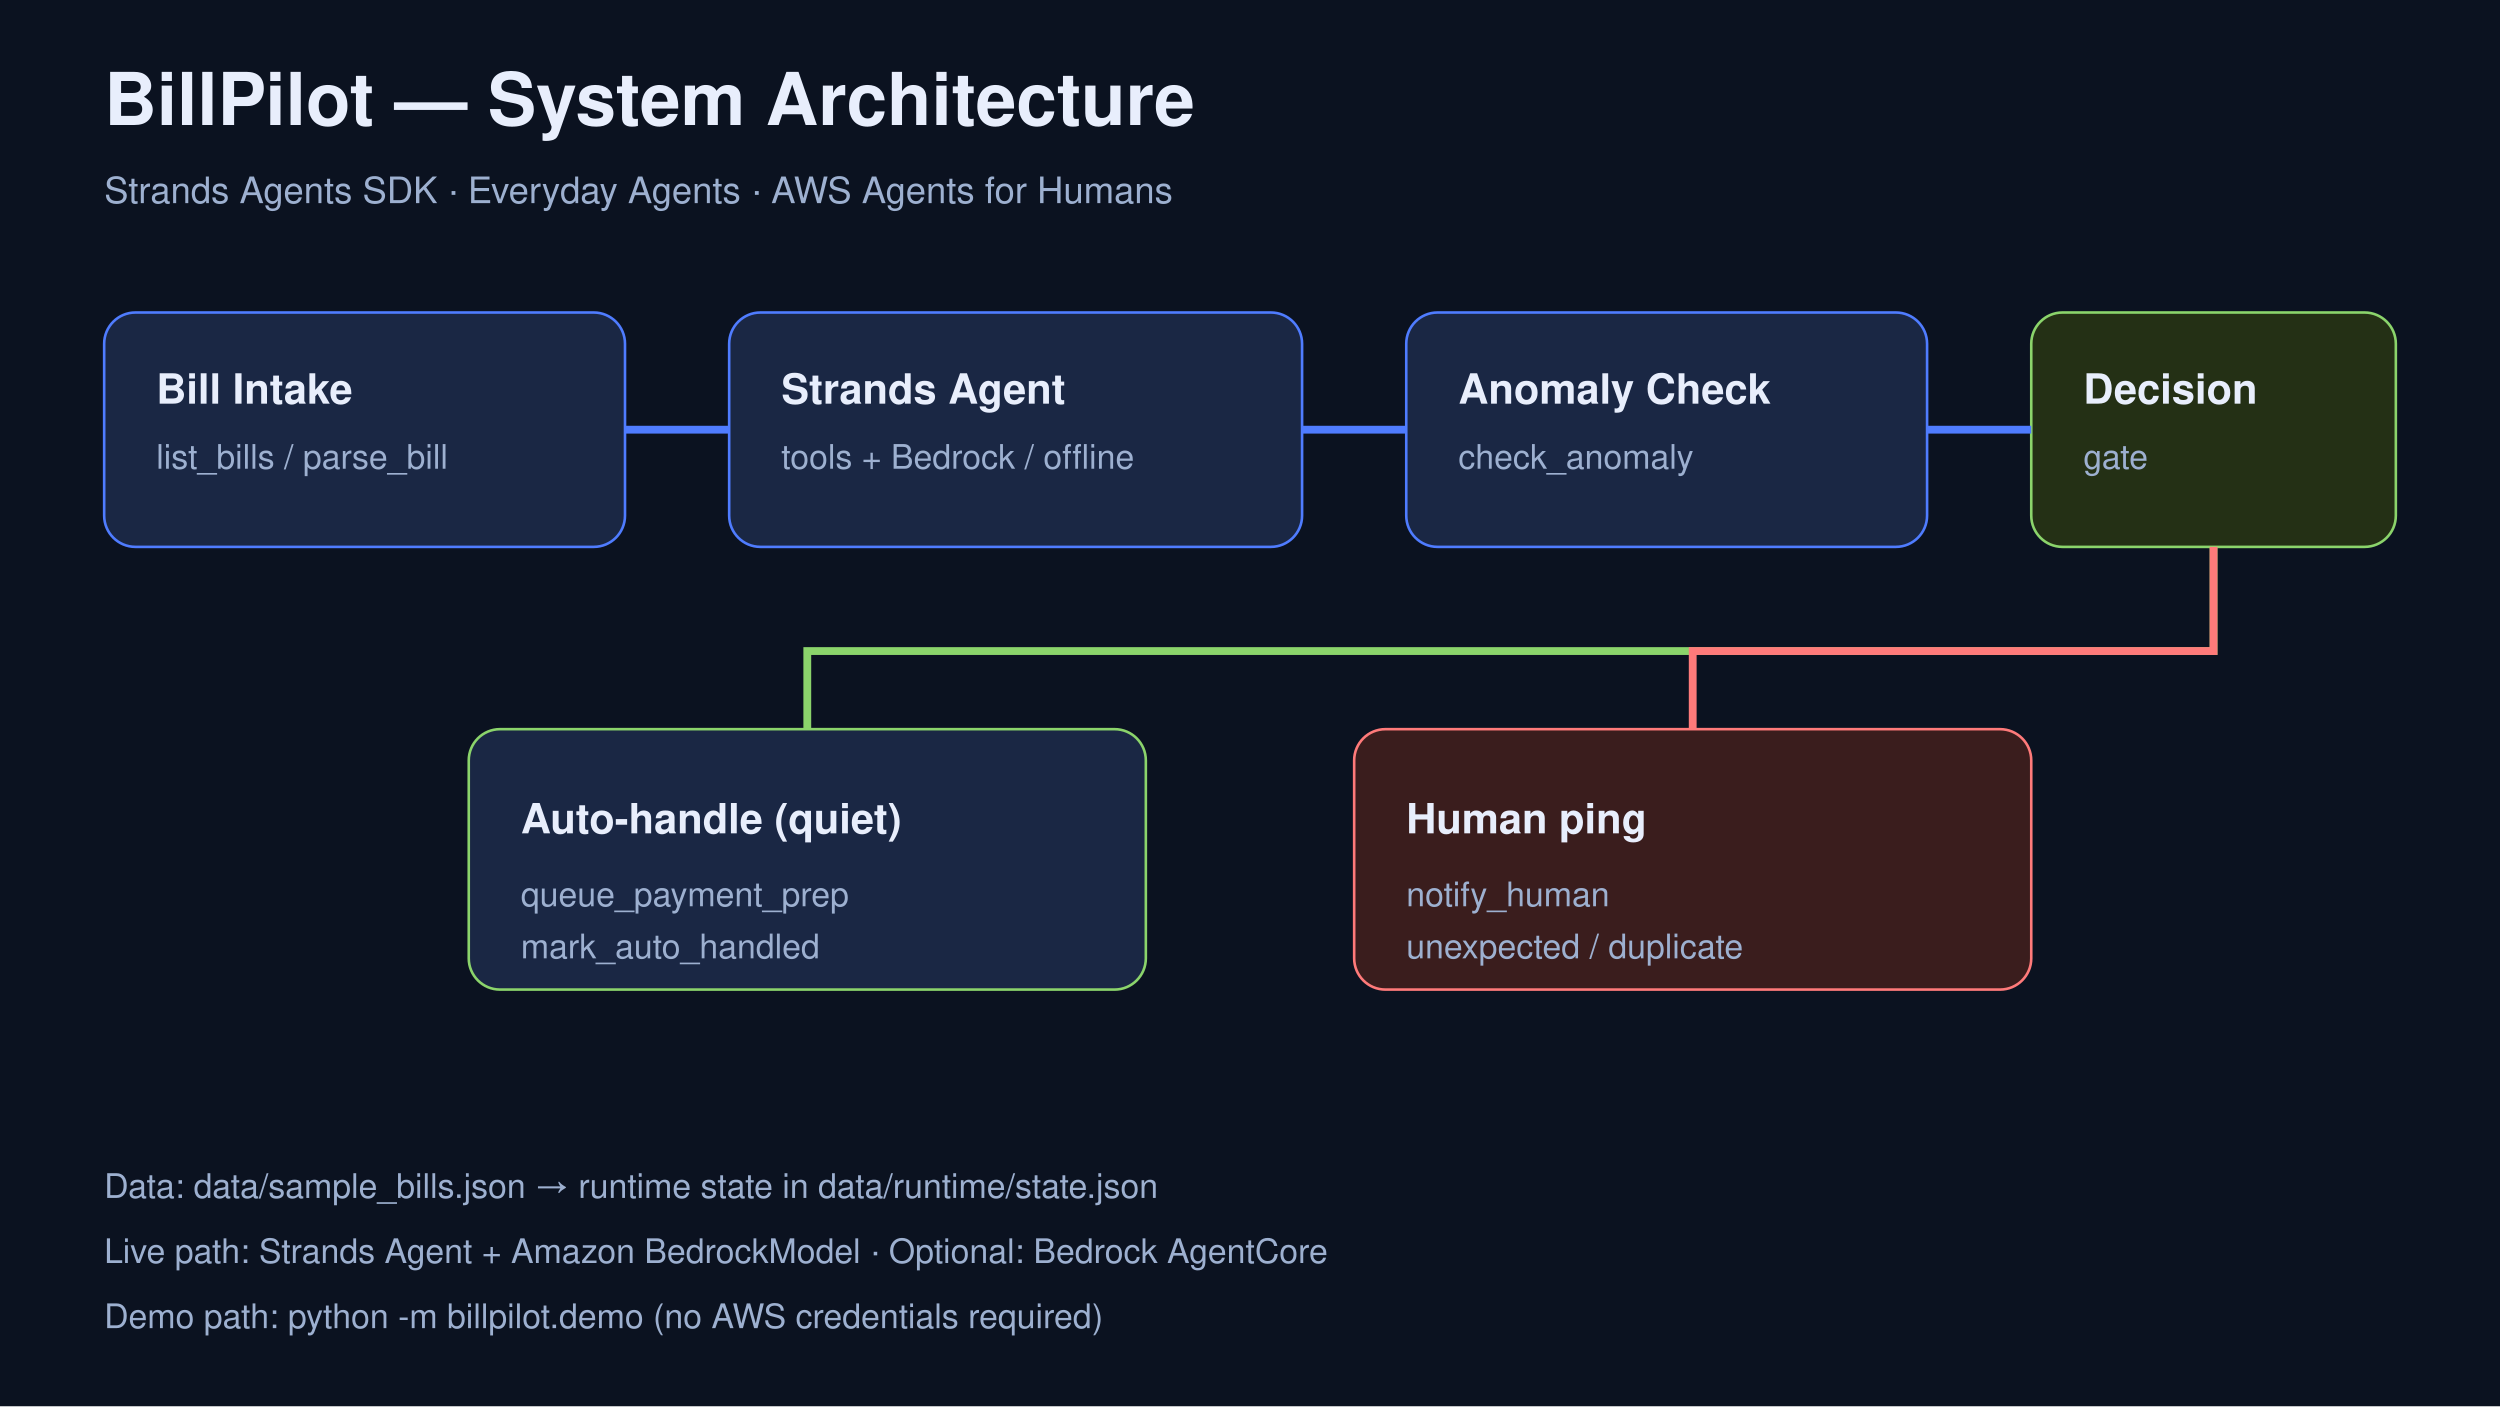
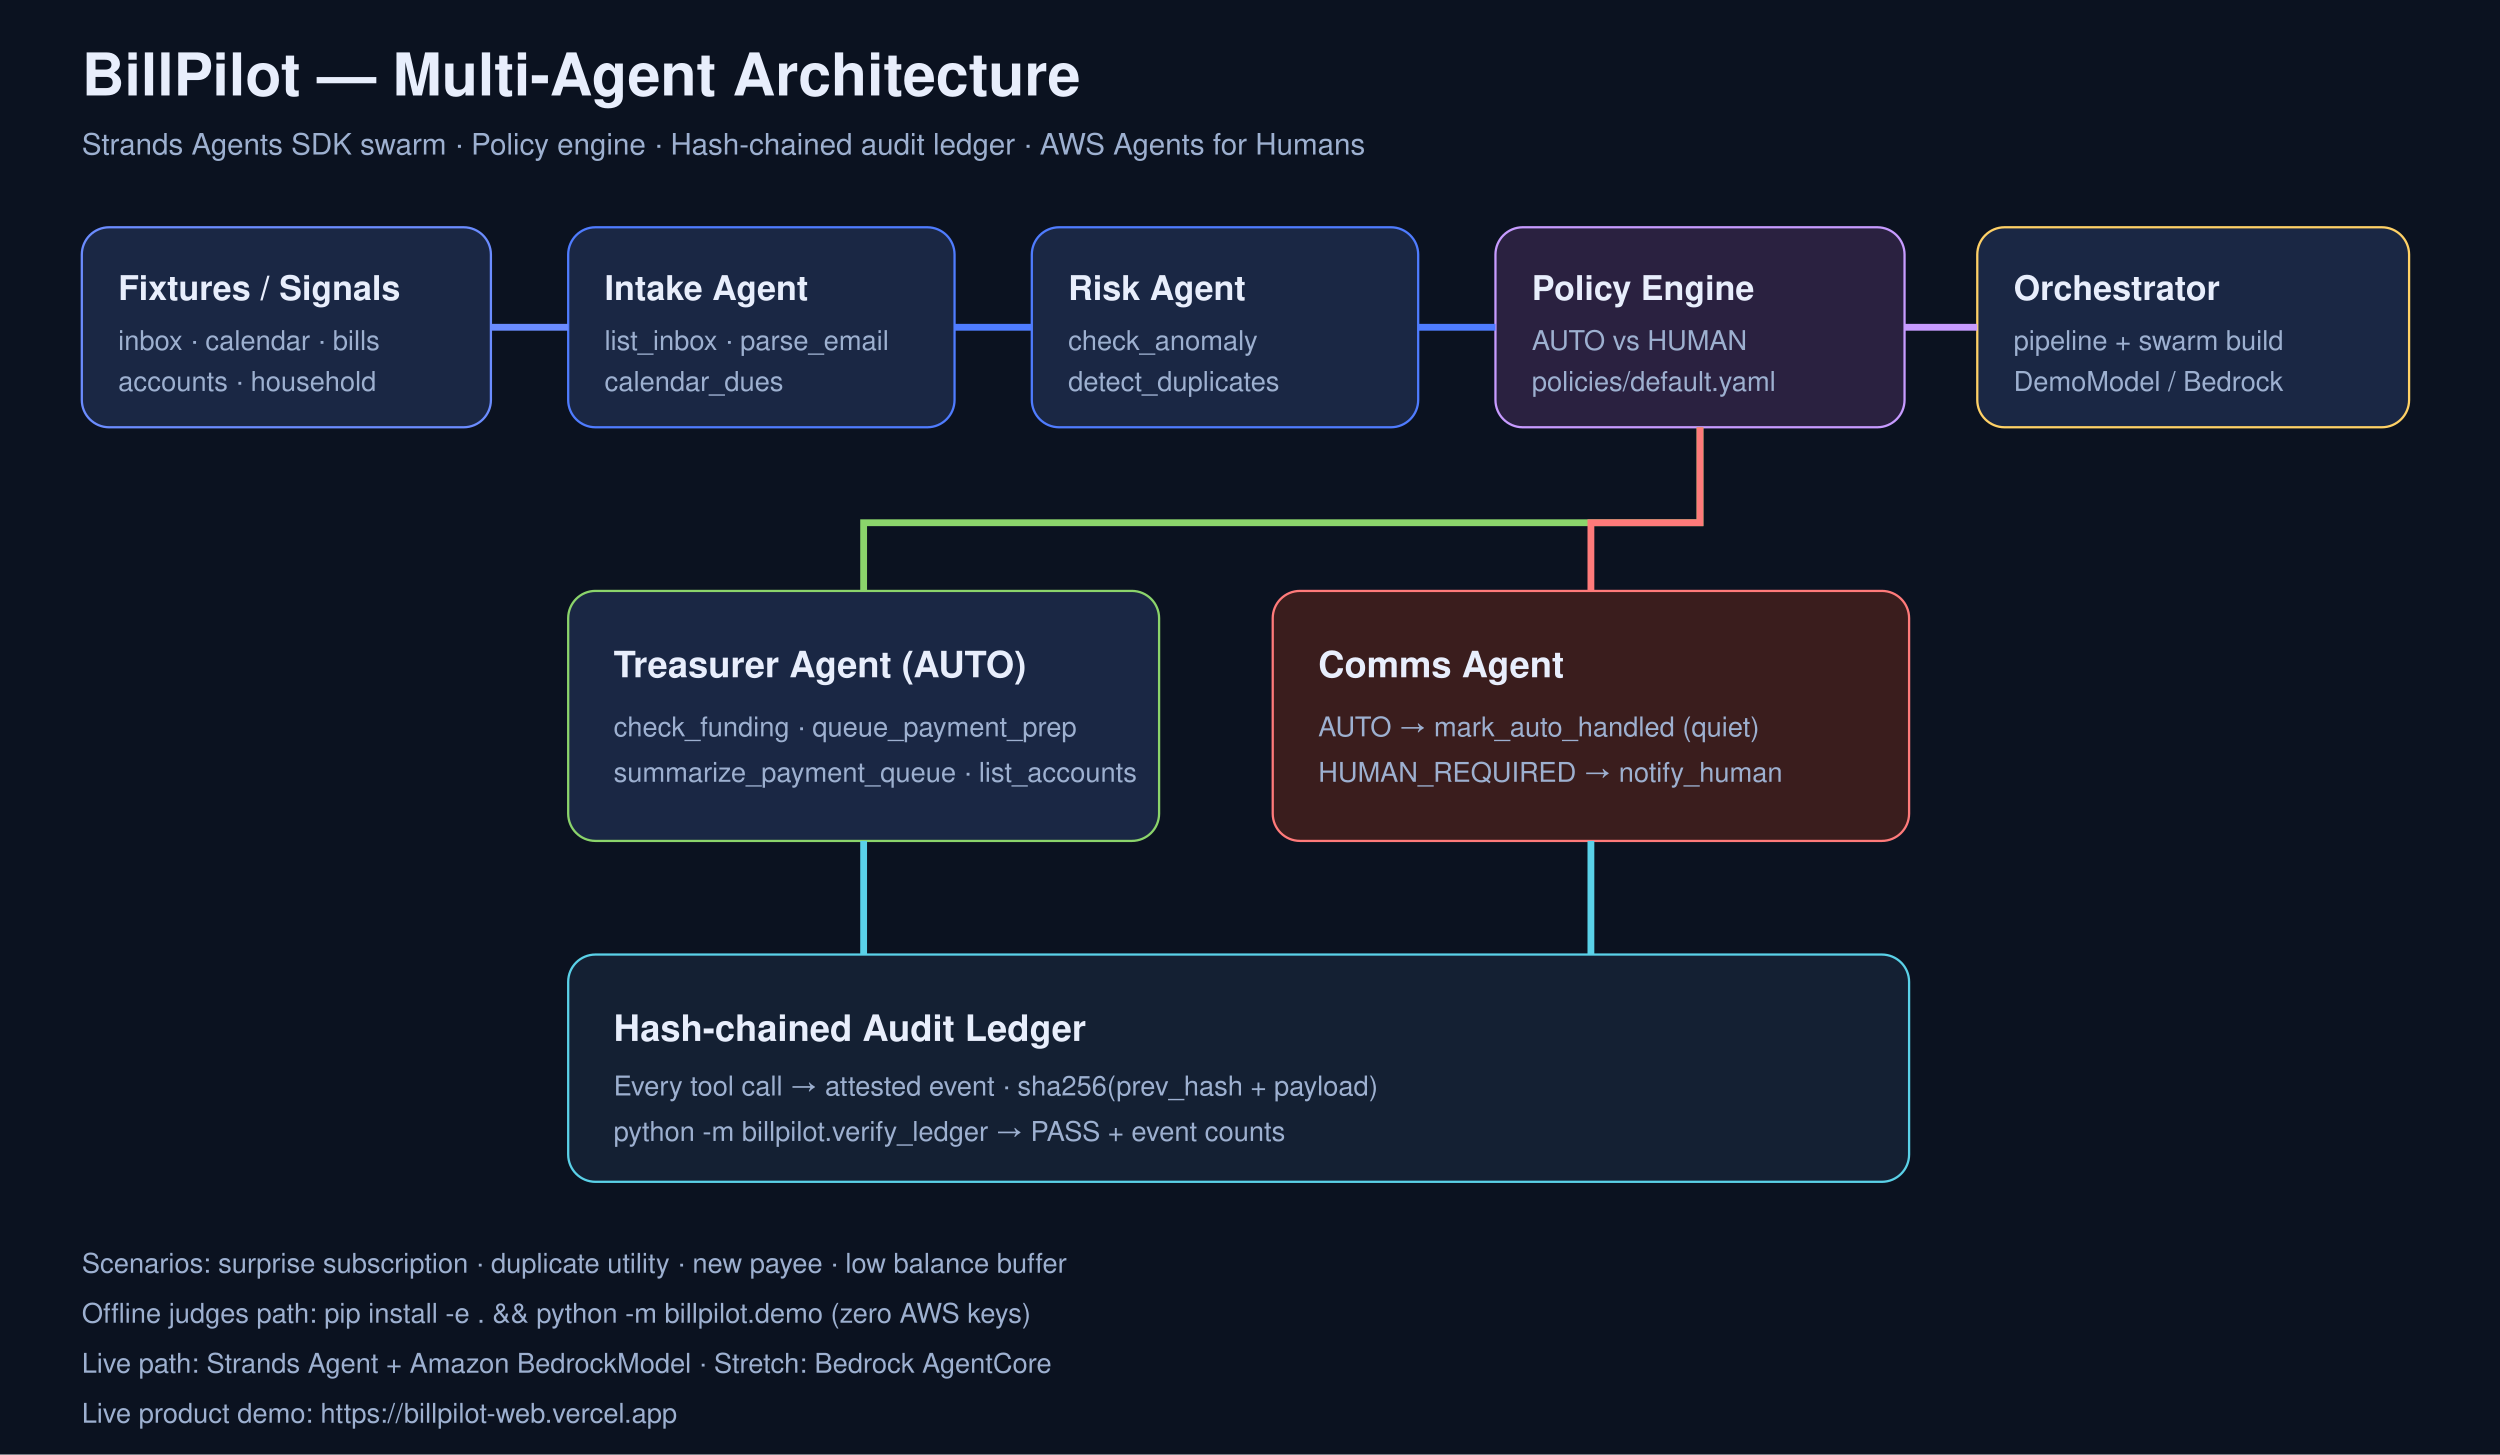
- <svg xmlns="http://www.w3.org/2000/svg" width="960" height="540" viewBox="0 0 960 540">
-   <rect width="960" height="540" fill="#0b1220" />
-   <text x="40" y="48" fill="#e8eefc" font-family="Helvetica,Arial,sans-serif" font-size="28" font-weight="700">BillPilot — System Architecture</text>
-   <text x="40" y="78" fill="#9db0d0" font-family="Helvetica,Arial,sans-serif" font-size="14">Strands Agents SDK · Everyday Agents · AWS Agents for Humans</text>
-   <rect x="40" y="120" width="200" height="90" rx="12" fill="#1a2744" stroke="#4f7cff" />
-   <text x="60" y="155" fill="#e8eefc" font-family="Helvetica,Arial,sans-serif" font-size="16" font-weight="700">Bill Intake</text>
-   <text x="60" y="180" fill="#9db0d0" font-family="Helvetica,Arial,sans-serif" font-size="13">list_bills / parse_bill</text>
-   <rect x="280" y="120" width="220" height="90" rx="12" fill="#1a2744" stroke="#4f7cff" />
-   <text x="300" y="155" fill="#e8eefc" font-family="Helvetica,Arial,sans-serif" font-size="16" font-weight="700">Strands Agent</text>
-   <text x="300" y="180" fill="#9db0d0" font-family="Helvetica,Arial,sans-serif" font-size="13">tools + Bedrock / offline</text>
-   <rect x="540" y="120" width="200" height="90" rx="12" fill="#1a2744" stroke="#4f7cff" />
-   <text x="560" y="155" fill="#e8eefc" font-family="Helvetica,Arial,sans-serif" font-size="16" font-weight="700">Anomaly Check</text>
-   <text x="560" y="180" fill="#9db0d0" font-family="Helvetica,Arial,sans-serif" font-size="13">check_anomaly</text>
-   <rect x="780" y="120" width="140" height="90" rx="12" fill="#243015" stroke="#8bd46b" />
-   <text x="800" y="155" fill="#e8eefc" font-family="Helvetica,Arial,sans-serif" font-size="16" font-weight="700">Decision</text>
-   <text x="800" y="180" fill="#9db0d0" font-family="Helvetica,Arial,sans-serif" font-size="13">gate</text>
-   <rect x="180" y="280" width="260" height="100" rx="12" fill="#1a2744" stroke="#8bd46b" />
-   <text x="200" y="320" fill="#e8eefc" font-family="Helvetica,Arial,sans-serif" font-size="16" font-weight="700">Auto-handle (quiet)</text>
-   <text x="200" y="348" fill="#9db0d0" font-family="Helvetica,Arial,sans-serif" font-size="13">queue_payment_prep</text>
-   <text x="200" y="368" fill="#9db0d0" font-family="Helvetica,Arial,sans-serif" font-size="13">mark_auto_handled</text>
-   <rect x="520" y="280" width="260" height="100" rx="12" fill="#3a1d1d" stroke="#ff7a7a" />
-   <text x="540" y="320" fill="#e8eefc" font-family="Helvetica,Arial,sans-serif" font-size="16" font-weight="700">Human ping</text>
-   <text x="540" y="348" fill="#9db0d0" font-family="Helvetica,Arial,sans-serif" font-size="13">notify_human</text>
-   <text x="540" y="368" fill="#9db0d0" font-family="Helvetica,Arial,sans-serif" font-size="13">unexpected / duplicate</text>
-   <path d="M240 165 H280" stroke="#4f7cff" stroke-width="3" fill="none" />
-   <path d="M500 165 H540" stroke="#4f7cff" stroke-width="3" fill="none" />
-   <path d="M740 165 H780" stroke="#4f7cff" stroke-width="3" fill="none" />
-   <path d="M850 210 V250 H310 V280" stroke="#8bd46b" stroke-width="3" fill="none" />
-   <path d="M850 210 V250 H650 V280" stroke="#ff7a7a" stroke-width="3" fill="none" />
-   <text x="40" y="460" fill="#9db0d0" font-family="Helvetica,Arial,sans-serif" font-size="13">Data: data/sample_bills.json → runtime state in data/runtime/state.json</text>
-   <text x="40" y="485" fill="#9db0d0" font-family="Helvetica,Arial,sans-serif" font-size="13">Live path: Strands Agent + Amazon BedrockModel · Optional: Bedrock AgentCore</text>
-   <text x="40" y="510" fill="#9db0d0" font-family="Helvetica,Arial,sans-serif" font-size="13">Demo path: python -m billpilot.demo (no AWS credentials required)</text>
+ <svg xmlns="http://www.w3.org/2000/svg" width="1100" height="640" viewBox="0 0 1100 640">
+   <rect width="1100" height="640" fill="#0b1220" />
+   <text x="36" y="42" fill="#e8eefc" font-family="Helvetica,Arial,sans-serif" font-size="26" font-weight="700">BillPilot — Multi-Agent Architecture</text>
+   <text x="36" y="68" fill="#9db0d0" font-family="Helvetica,Arial,sans-serif" font-size="13">Strands Agents SDK swarm · Policy engine · Hash-chained audit ledger · AWS Agents for Humans</text>
+   <rect x="36" y="100" width="180" height="88" rx="12" fill="#1a2744" stroke="#6b8cff" />
+   <text x="52" y="132" fill="#e8eefc" font-family="Helvetica,Arial,sans-serif" font-size="15" font-weight="700">Fixtures / Signals</text>
+   <text x="52" y="154" fill="#9db0d0" font-family="Helvetica,Arial,sans-serif" font-size="12">inbox · calendar · bills</text>
+   <text x="52" y="172" fill="#9db0d0" font-family="Helvetica,Arial,sans-serif" font-size="12">accounts · household</text>
+   <rect x="250" y="100" width="170" height="88" rx="12" fill="#1a2744" stroke="#4f7cff" />
+   <text x="266" y="132" fill="#e8eefc" font-family="Helvetica,Arial,sans-serif" font-size="15" font-weight="700">Intake Agent</text>
+   <text x="266" y="154" fill="#9db0d0" font-family="Helvetica,Arial,sans-serif" font-size="12">list_inbox · parse_email</text>
+   <text x="266" y="172" fill="#9db0d0" font-family="Helvetica,Arial,sans-serif" font-size="12">calendar_dues</text>
+   <rect x="454" y="100" width="170" height="88" rx="12" fill="#1a2744" stroke="#4f7cff" />
+   <text x="470" y="132" fill="#e8eefc" font-family="Helvetica,Arial,sans-serif" font-size="15" font-weight="700">Risk Agent</text>
+   <text x="470" y="154" fill="#9db0d0" font-family="Helvetica,Arial,sans-serif" font-size="12">check_anomaly</text>
+   <text x="470" y="172" fill="#9db0d0" font-family="Helvetica,Arial,sans-serif" font-size="12">detect_duplicates</text>
+   <rect x="658" y="100" width="180" height="88" rx="12" fill="#2a2140" stroke="#c79bff" />
+   <text x="674" y="132" fill="#e8eefc" font-family="Helvetica,Arial,sans-serif" font-size="15" font-weight="700">Policy Engine</text>
+   <text x="674" y="154" fill="#9db0d0" font-family="Helvetica,Arial,sans-serif" font-size="12">AUTO vs HUMAN</text>
+   <text x="674" y="172" fill="#9db0d0" font-family="Helvetica,Arial,sans-serif" font-size="12">policies/default.yaml</text>
+   <rect x="870" y="100" width="190" height="88" rx="12" fill="#1a2744" stroke="#ffd166" />
+   <text x="886" y="132" fill="#e8eefc" font-family="Helvetica,Arial,sans-serif" font-size="15" font-weight="700">Orchestrator</text>
+   <text x="886" y="154" fill="#9db0d0" font-family="Helvetica,Arial,sans-serif" font-size="12">pipeline + swarm build</text>
+   <text x="886" y="172" fill="#9db0d0" font-family="Helvetica,Arial,sans-serif" font-size="12">DemoModel / Bedrock</text>
+   <path d="M216 144 H250" stroke="#6b8cff" stroke-width="3" fill="none" />
+   <path d="M420 144 H454" stroke="#4f7cff" stroke-width="3" fill="none" />
+   <path d="M624 144 H658" stroke="#4f7cff" stroke-width="3" fill="none" />
+   <path d="M838 144 H870" stroke="#c79bff" stroke-width="3" fill="none" />
+   <rect x="250" y="260" width="260" height="110" rx="12" fill="#1a2744" stroke="#8bd46b" />
+   <text x="270" y="298" fill="#e8eefc" font-family="Helvetica,Arial,sans-serif" font-size="16" font-weight="700">Treasurer Agent (AUTO)</text>
+   <text x="270" y="324" fill="#9db0d0" font-family="Helvetica,Arial,sans-serif" font-size="12">check_funding · queue_payment_prep</text>
+   <text x="270" y="344" fill="#9db0d0" font-family="Helvetica,Arial,sans-serif" font-size="12">summarize_payment_queue · list_accounts</text>
+   <rect x="560" y="260" width="280" height="110" rx="12" fill="#3a1d1d" stroke="#ff7a7a" />
+   <text x="580" y="298" fill="#e8eefc" font-family="Helvetica,Arial,sans-serif" font-size="16" font-weight="700">Comms Agent</text>
+   <text x="580" y="324" fill="#9db0d0" font-family="Helvetica,Arial,sans-serif" font-size="12">AUTO → mark_auto_handled (quiet)</text>
+   <text x="580" y="344" fill="#9db0d0" font-family="Helvetica,Arial,sans-serif" font-size="12">HUMAN_REQUIRED → notify_human</text>
+   <path d="M748 188 V230 H380 V260" stroke="#8bd46b" stroke-width="3" fill="none" />
+   <path d="M748 188 V230 H700 V260" stroke="#ff7a7a" stroke-width="3" fill="none" />
+   <rect x="250" y="420" width="590" height="100" rx="12" fill="#142033" stroke="#5ad1e8" />
+   <text x="270" y="458" fill="#e8eefc" font-family="Helvetica,Arial,sans-serif" font-size="16" font-weight="700">Hash-chained Audit Ledger</text>
+   <text x="270" y="482" fill="#9db0d0" font-family="Helvetica,Arial,sans-serif" font-size="12">Every tool call → attested event  ·  sha256(prev_hash + payload)</text>
+   <text x="270" y="502" fill="#9db0d0" font-family="Helvetica,Arial,sans-serif" font-size="12">python -m billpilot.verify_ledger → PASS + event counts</text>
+   <path d="M380 370 V420" stroke="#5ad1e8" stroke-width="3" fill="none" />
+   <path d="M700 370 V420" stroke="#5ad1e8" stroke-width="3" fill="none" />
+   <text x="36" y="560" fill="#9db0d0" font-family="Helvetica,Arial,sans-serif" font-size="12">Scenarios: surprise subscription · duplicate utility · new payee · low balance buffer</text>
+   <text x="36" y="582" fill="#9db0d0" font-family="Helvetica,Arial,sans-serif" font-size="12">Offline judges path: pip install -e . &amp;&amp; python -m billpilot.demo (zero AWS keys)</text>
+   <text x="36" y="604" fill="#9db0d0" font-family="Helvetica,Arial,sans-serif" font-size="12">Live path: Strands Agent + Amazon BedrockModel · Stretch: Bedrock AgentCore</text>
+   <text x="36" y="626" fill="#9db0d0" font-family="Helvetica,Arial,sans-serif" font-size="12">Live product demo: https://billpilot-web.vercel.app</text>
</svg>
